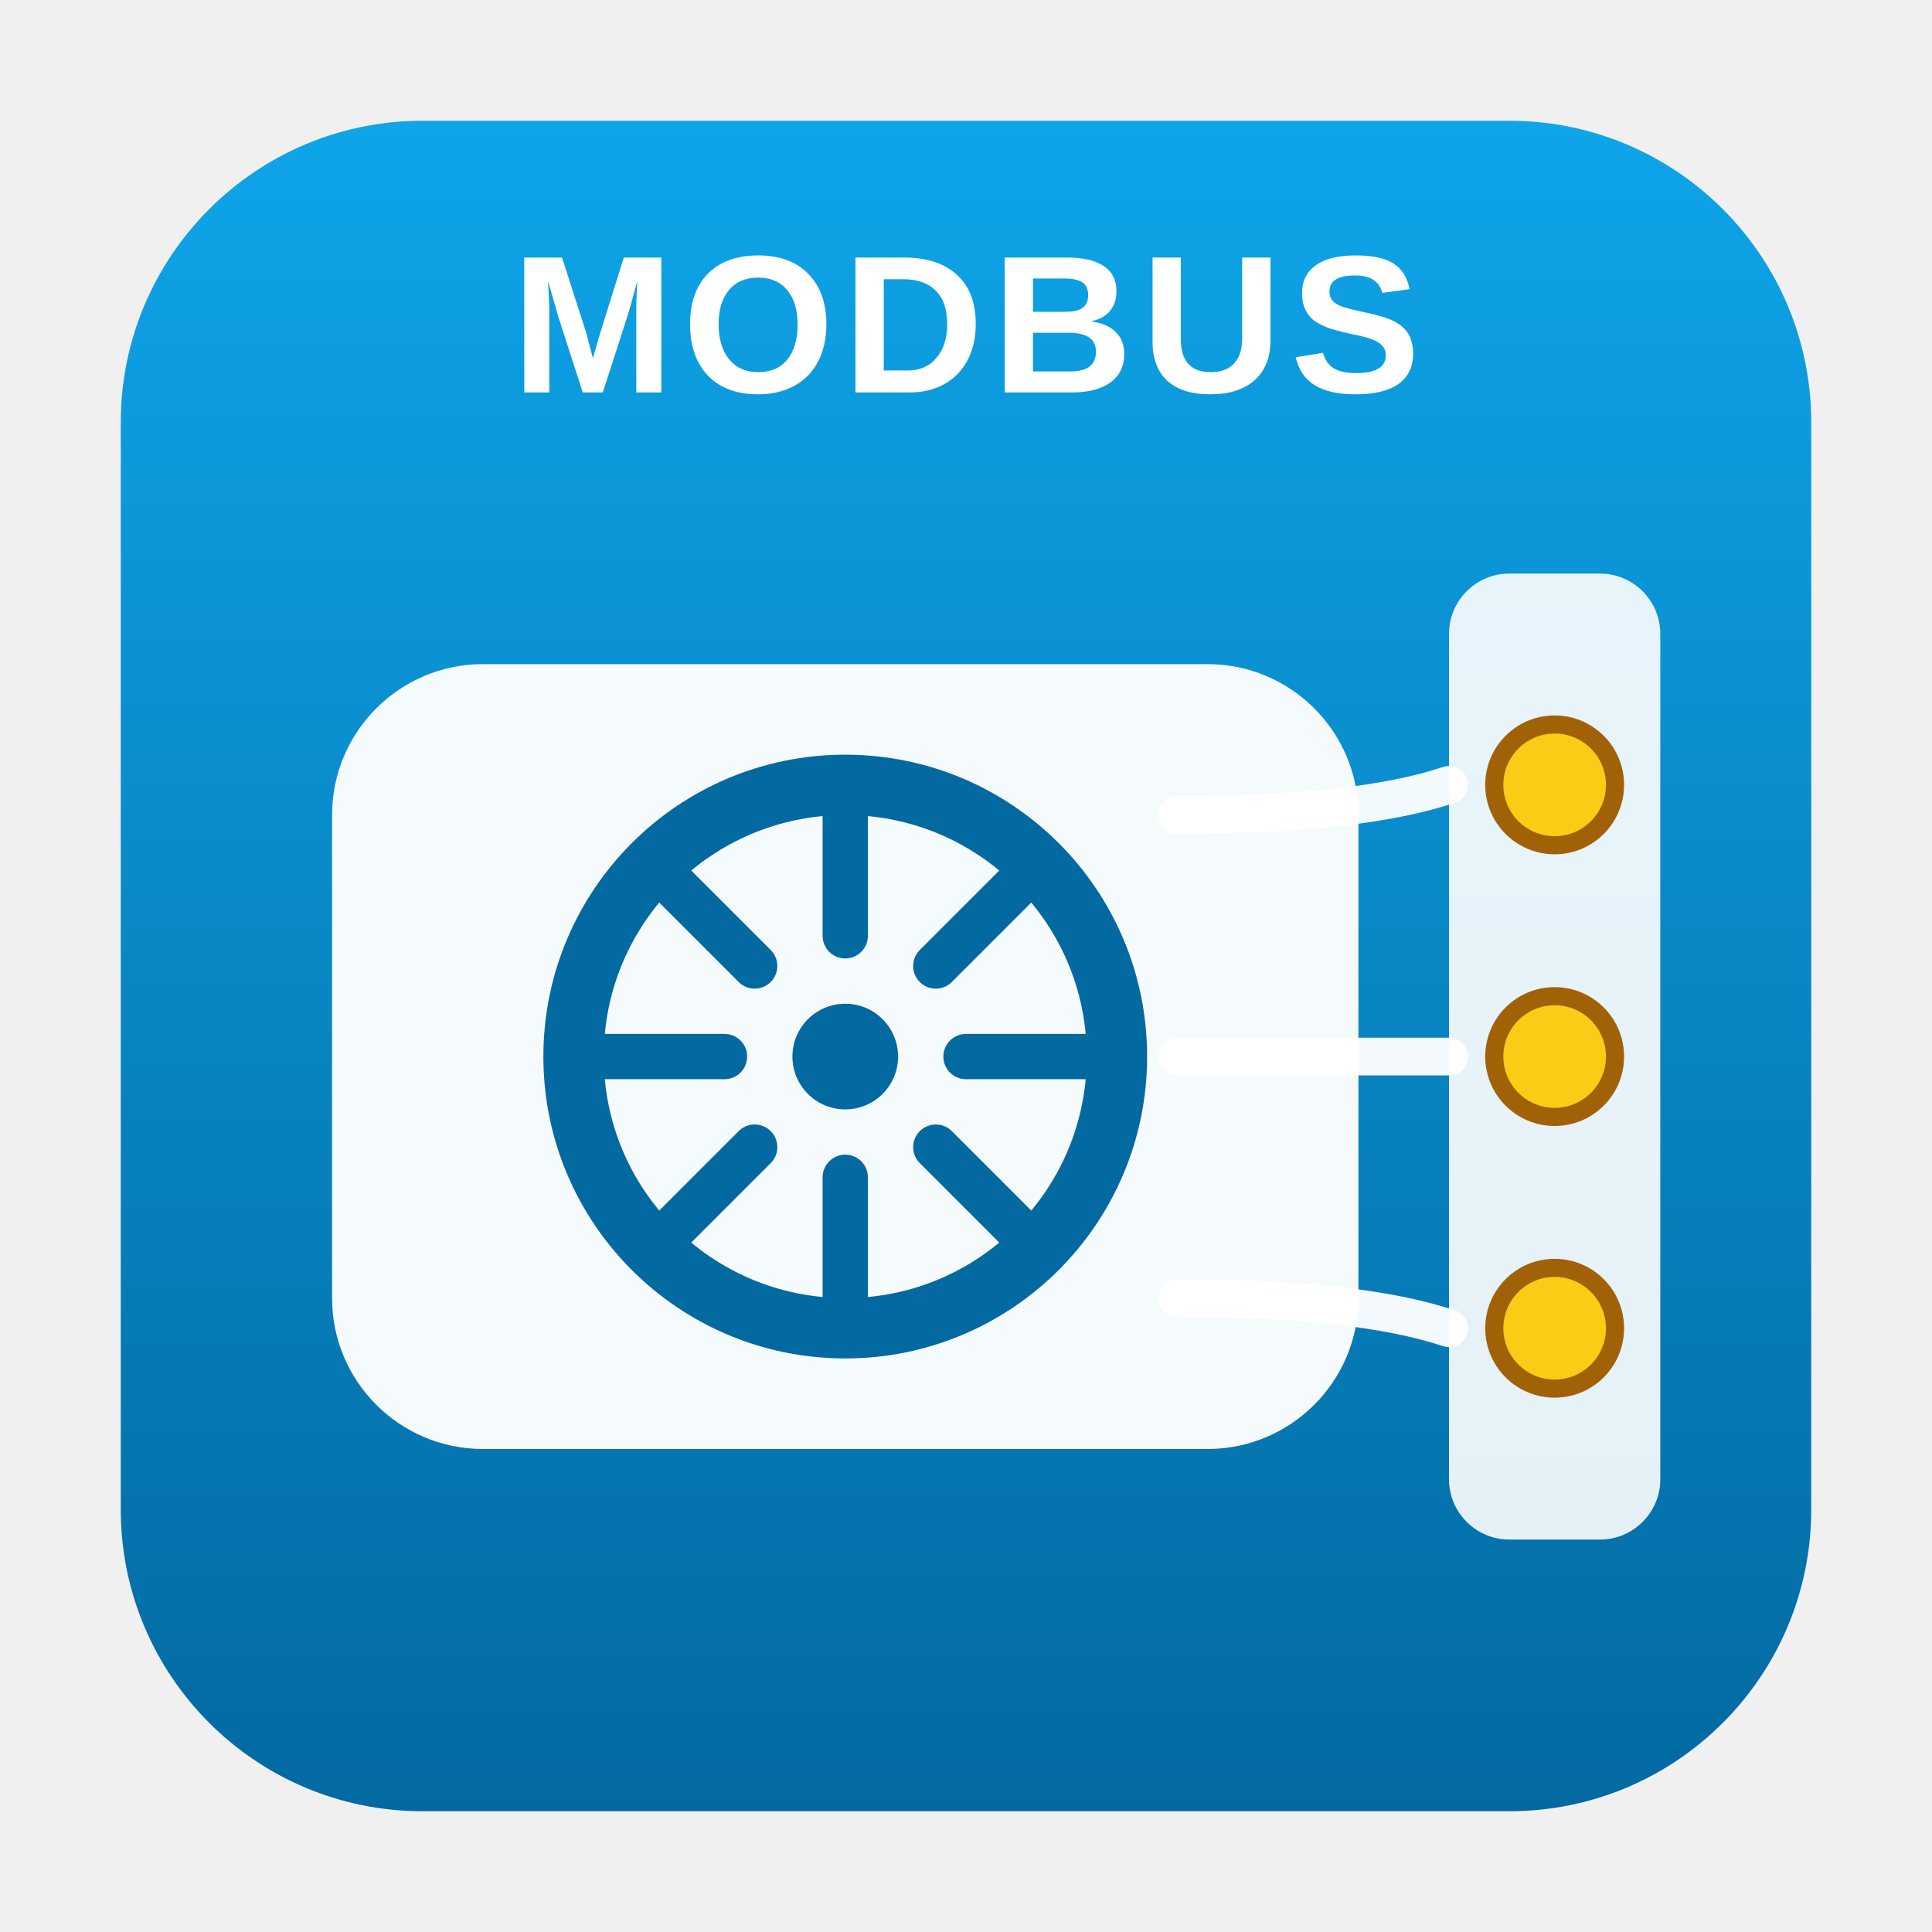
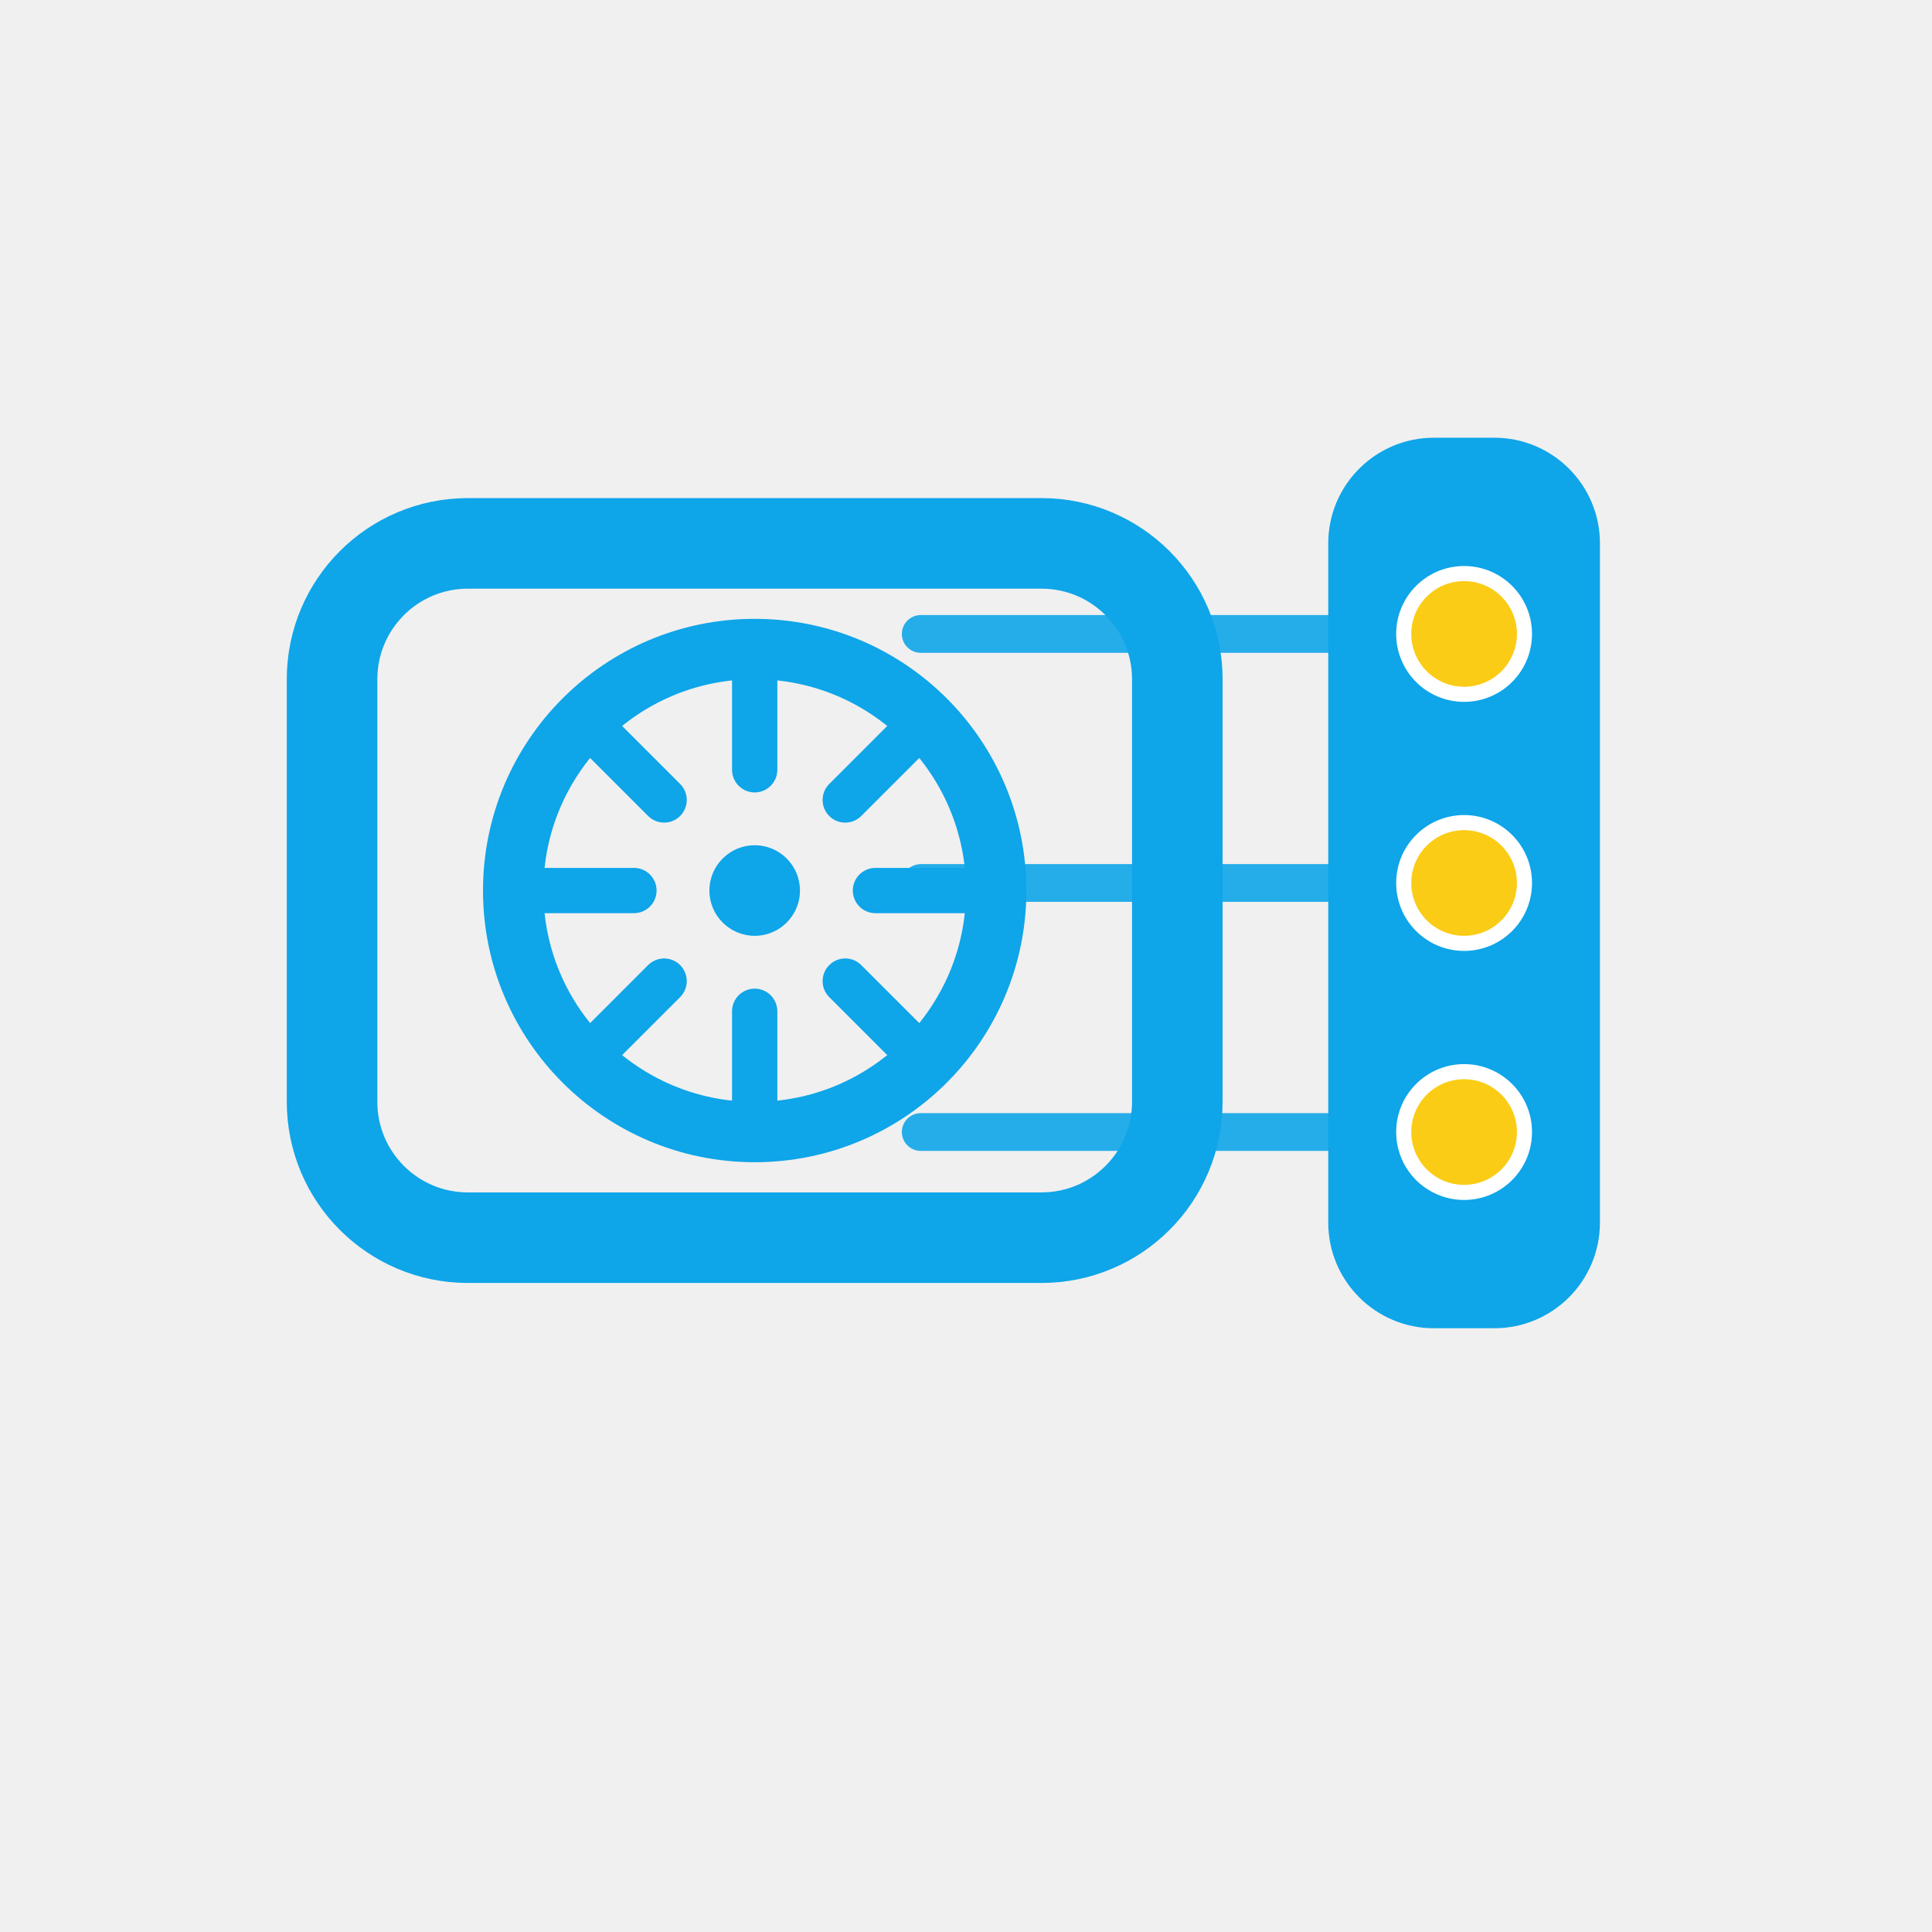
- <svg xmlns="http://www.w3.org/2000/svg" viewBox="0 0 128 128" role="img">
-   <defs>
-     <linearGradient id="g" x1="0" y1="0" x2="0" y2="1">
-       <stop offset="0%" stop-color="#0ea5e9" />
-       <stop offset="100%" stop-color="#0369a1" />
-     </linearGradient>
-   </defs>
-   <rect x="8" y="8" width="112" height="112" rx="20" fill="url(#g)" />
-   <rect x="22" y="44" width="68" height="52" rx="10" fill="white" opacity="0.96" />
-   <circle cx="56" cy="70" r="18" fill="none" stroke="#0369a1" stroke-width="4" />
-   <g stroke="#0369a1" stroke-width="3" stroke-linecap="round">
-     <path d="M56 52 L56 62" />
-     <path d="M56 78 L56 88" />
-     <path d="M38 70 L48 70" />
-     <path d="M64 70 L74 70" />
-     <path d="M43 57 L50 64" />
-     <path d="M62 76 L69 83" />
-     <path d="M43 83 L50 76" />
-     <path d="M62 64 L69 57" />
+ <svg xmlns="http://www.w3.org/2000/svg" viewBox="0 0 256 256">
+   <rect x="44" y="72" width="112" height="92" rx="18" fill="none" stroke="#0ea5e9" stroke-width="12" />
+   <circle cx="100" cy="118" r="32" fill="none" stroke="#0ea5e9" stroke-width="8" />
+   <g stroke="#0ea5e9" stroke-width="6" stroke-linecap="round">
+     <path d="M100 86 L100 102" />
+     <path d="M100 134 L100 150" />
+     <path d="M68 118 L84 118" />
+     <path d="M116 118 L132 118" />
+     <path d="M77 95 L88 106" />
+     <path d="M112 130 L123 141" />
+     <path d="M77 141 L88 130" />
+     <path d="M112 106 L123 95" />
  </g>
-   <circle cx="56" cy="70" r="3.5" fill="#0369a1" />
-   <g fill="white">
-     <rect x="96" y="38" width="14" height="64" rx="4" opacity="0.9" />
-   </g>
-   <g fill="#facc15" stroke="#a16207" stroke-width="1.2">
-     <circle cx="103" cy="52" r="4" />
-     <circle cx="103" cy="70" r="4" />
-     <circle cx="103" cy="88" r="4" />
-   </g>
-   <g stroke="white" stroke-width="2.5" stroke-linecap="round" opacity="0.95">
-     <path d="M78 54 Q90 54 96 52" />
-     <path d="M78 70 Q90 70 96 70" />
-     <path d="M78 86 Q90 86 96 88" />
-   </g>
-   <text x="64" y="26" text-anchor="middle" font-family="Arial, sans-serif" font-size="13" font-weight="800" fill="white" letter-spacing="0.5">MODBUS</text>
+   <circle cx="100" cy="118" r="6" fill="#0ea5e9" />
+   <rect x="176" y="58" width="36" height="118" rx="14" fill="#0ea5e9" />
+   <circle cx="194" cy="84" r="8" fill="#facc15" stroke="white" stroke-width="2" />
+   <circle cx="194" cy="117" r="8" fill="#facc15" stroke="white" stroke-width="2" />
+   <circle cx="194" cy="150" r="8" fill="#facc15" stroke="white" stroke-width="2" />
+   <path d="M122 84 Q150 84 176 84" fill="none" stroke="#0ea5e9" stroke-width="5" stroke-linecap="round" opacity="0.9" />
+   <path d="M122 117 Q150 117 176 117" fill="none" stroke="#0ea5e9" stroke-width="5" stroke-linecap="round" opacity="0.9" />
+   <path d="M122 150 Q150 150 176 150" fill="none" stroke="#0ea5e9" stroke-width="5" stroke-linecap="round" opacity="0.9" />
</svg>
